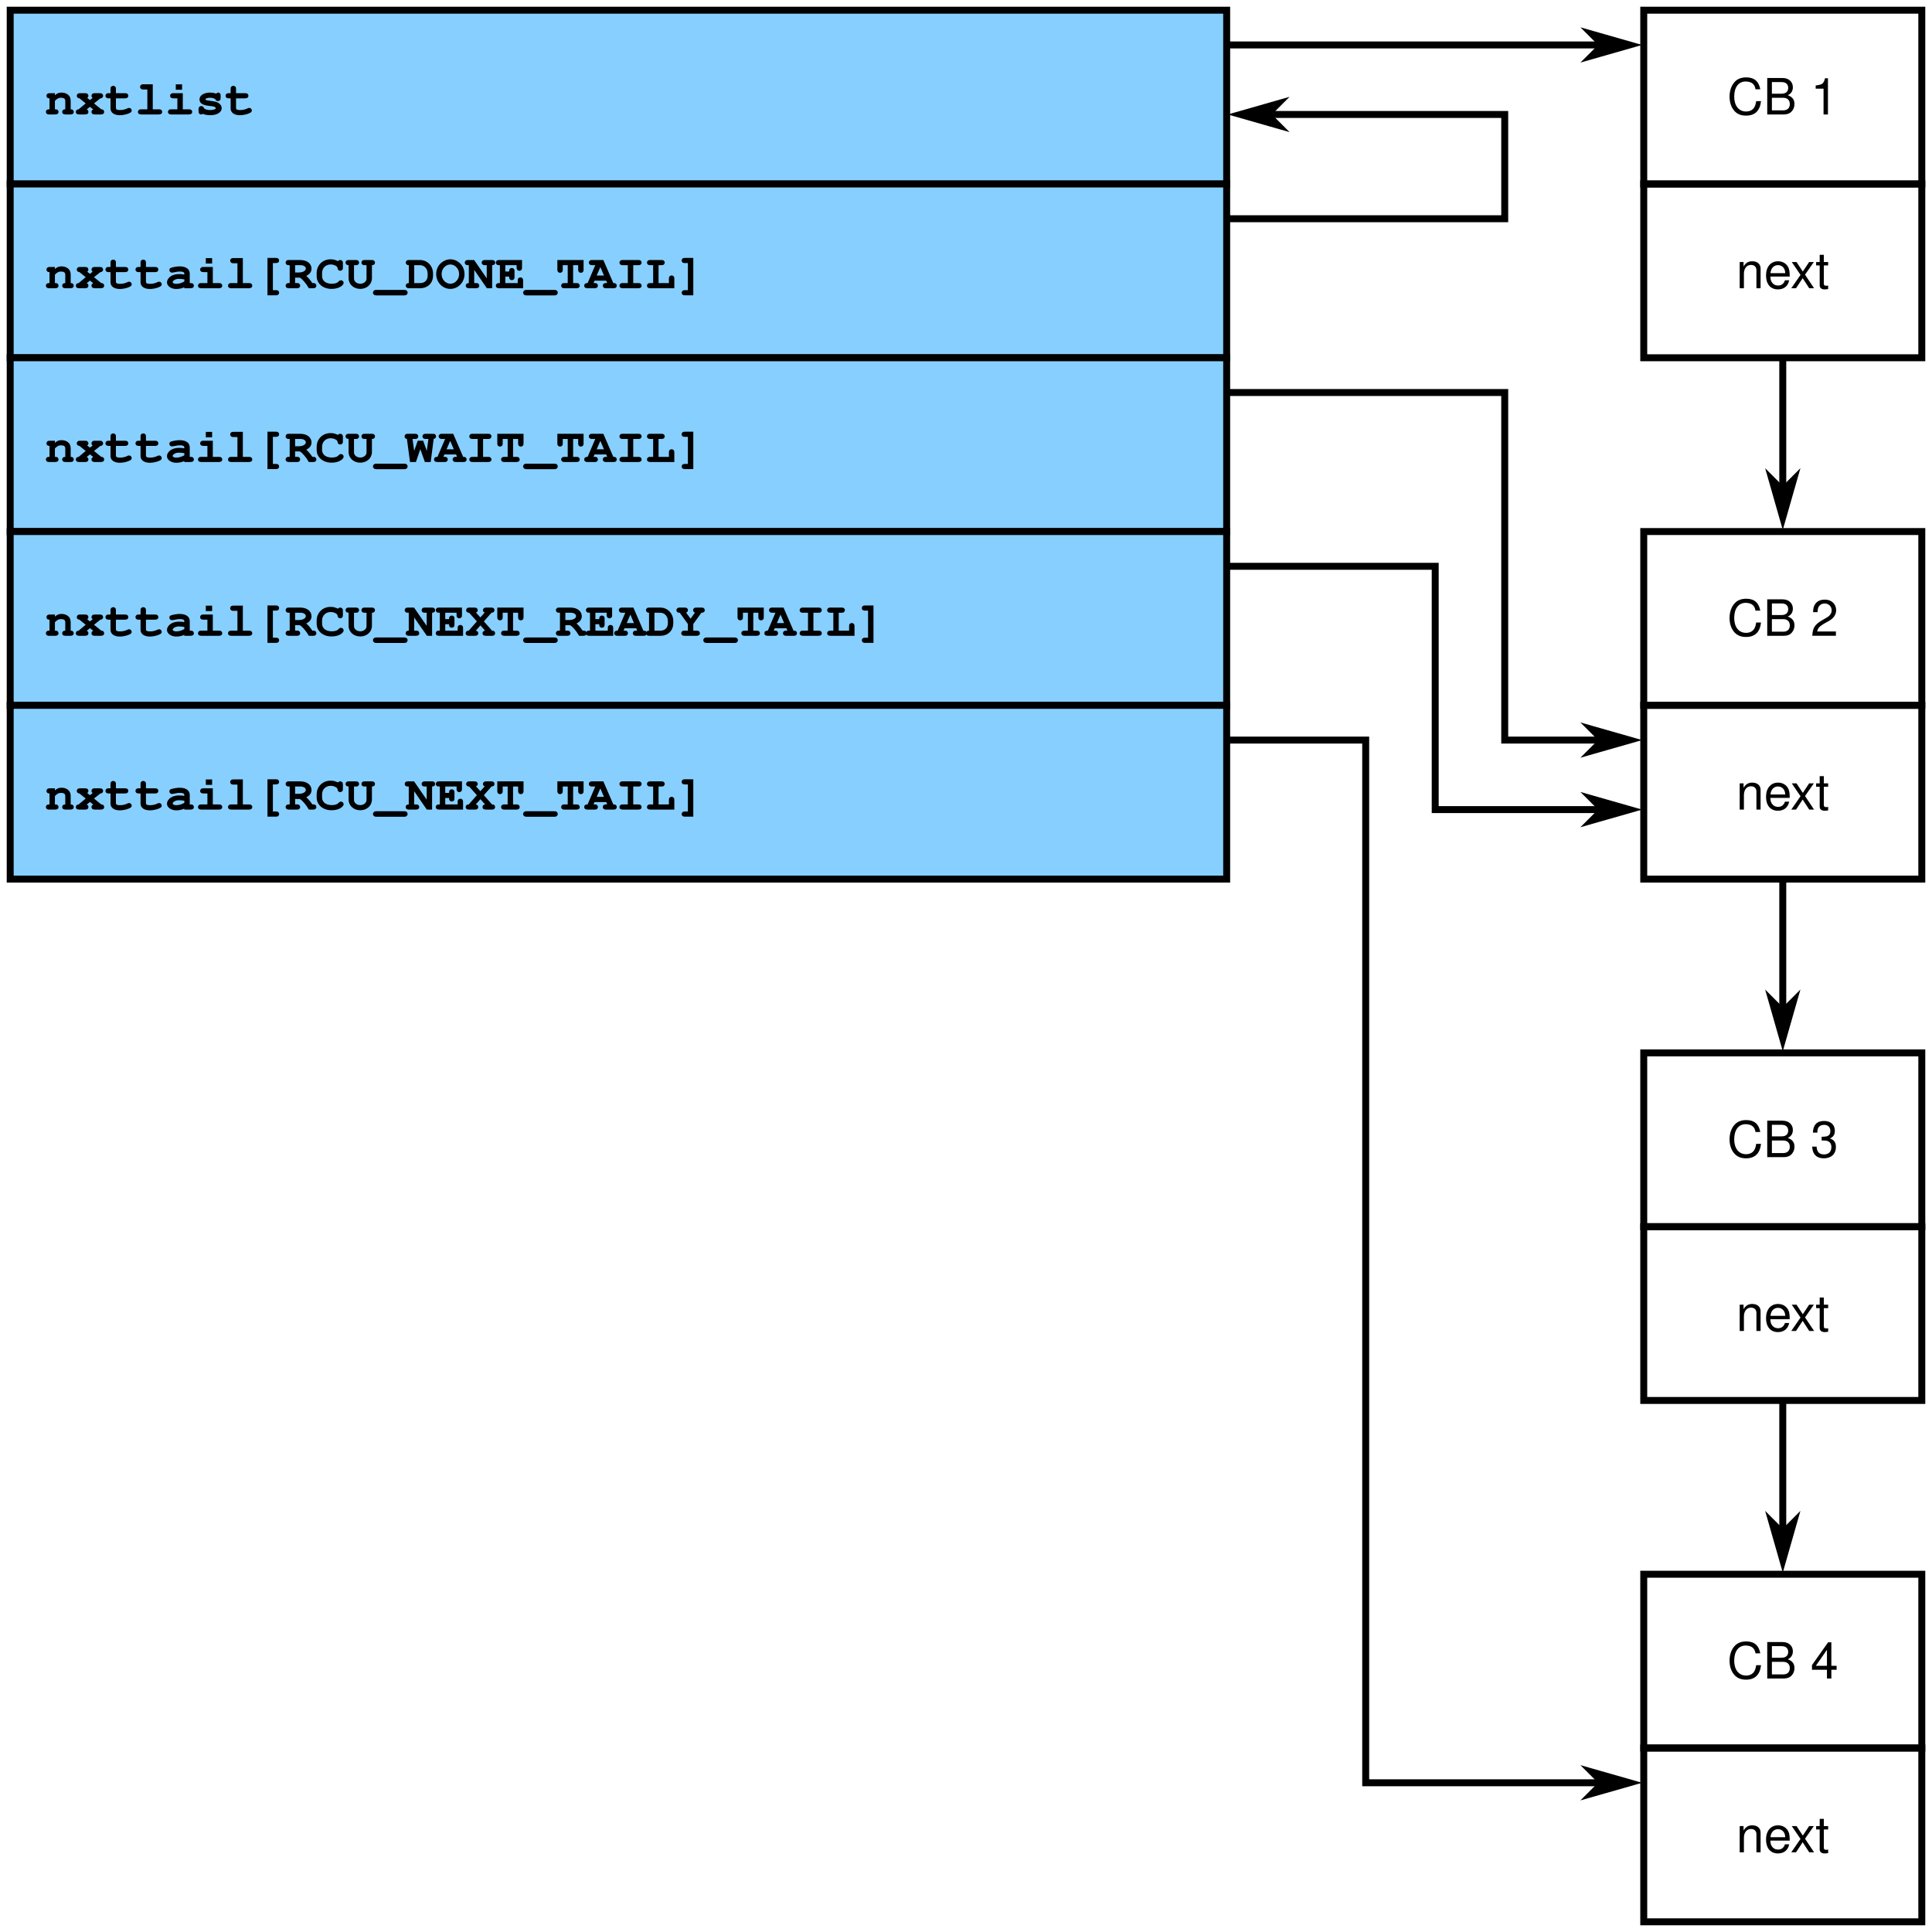
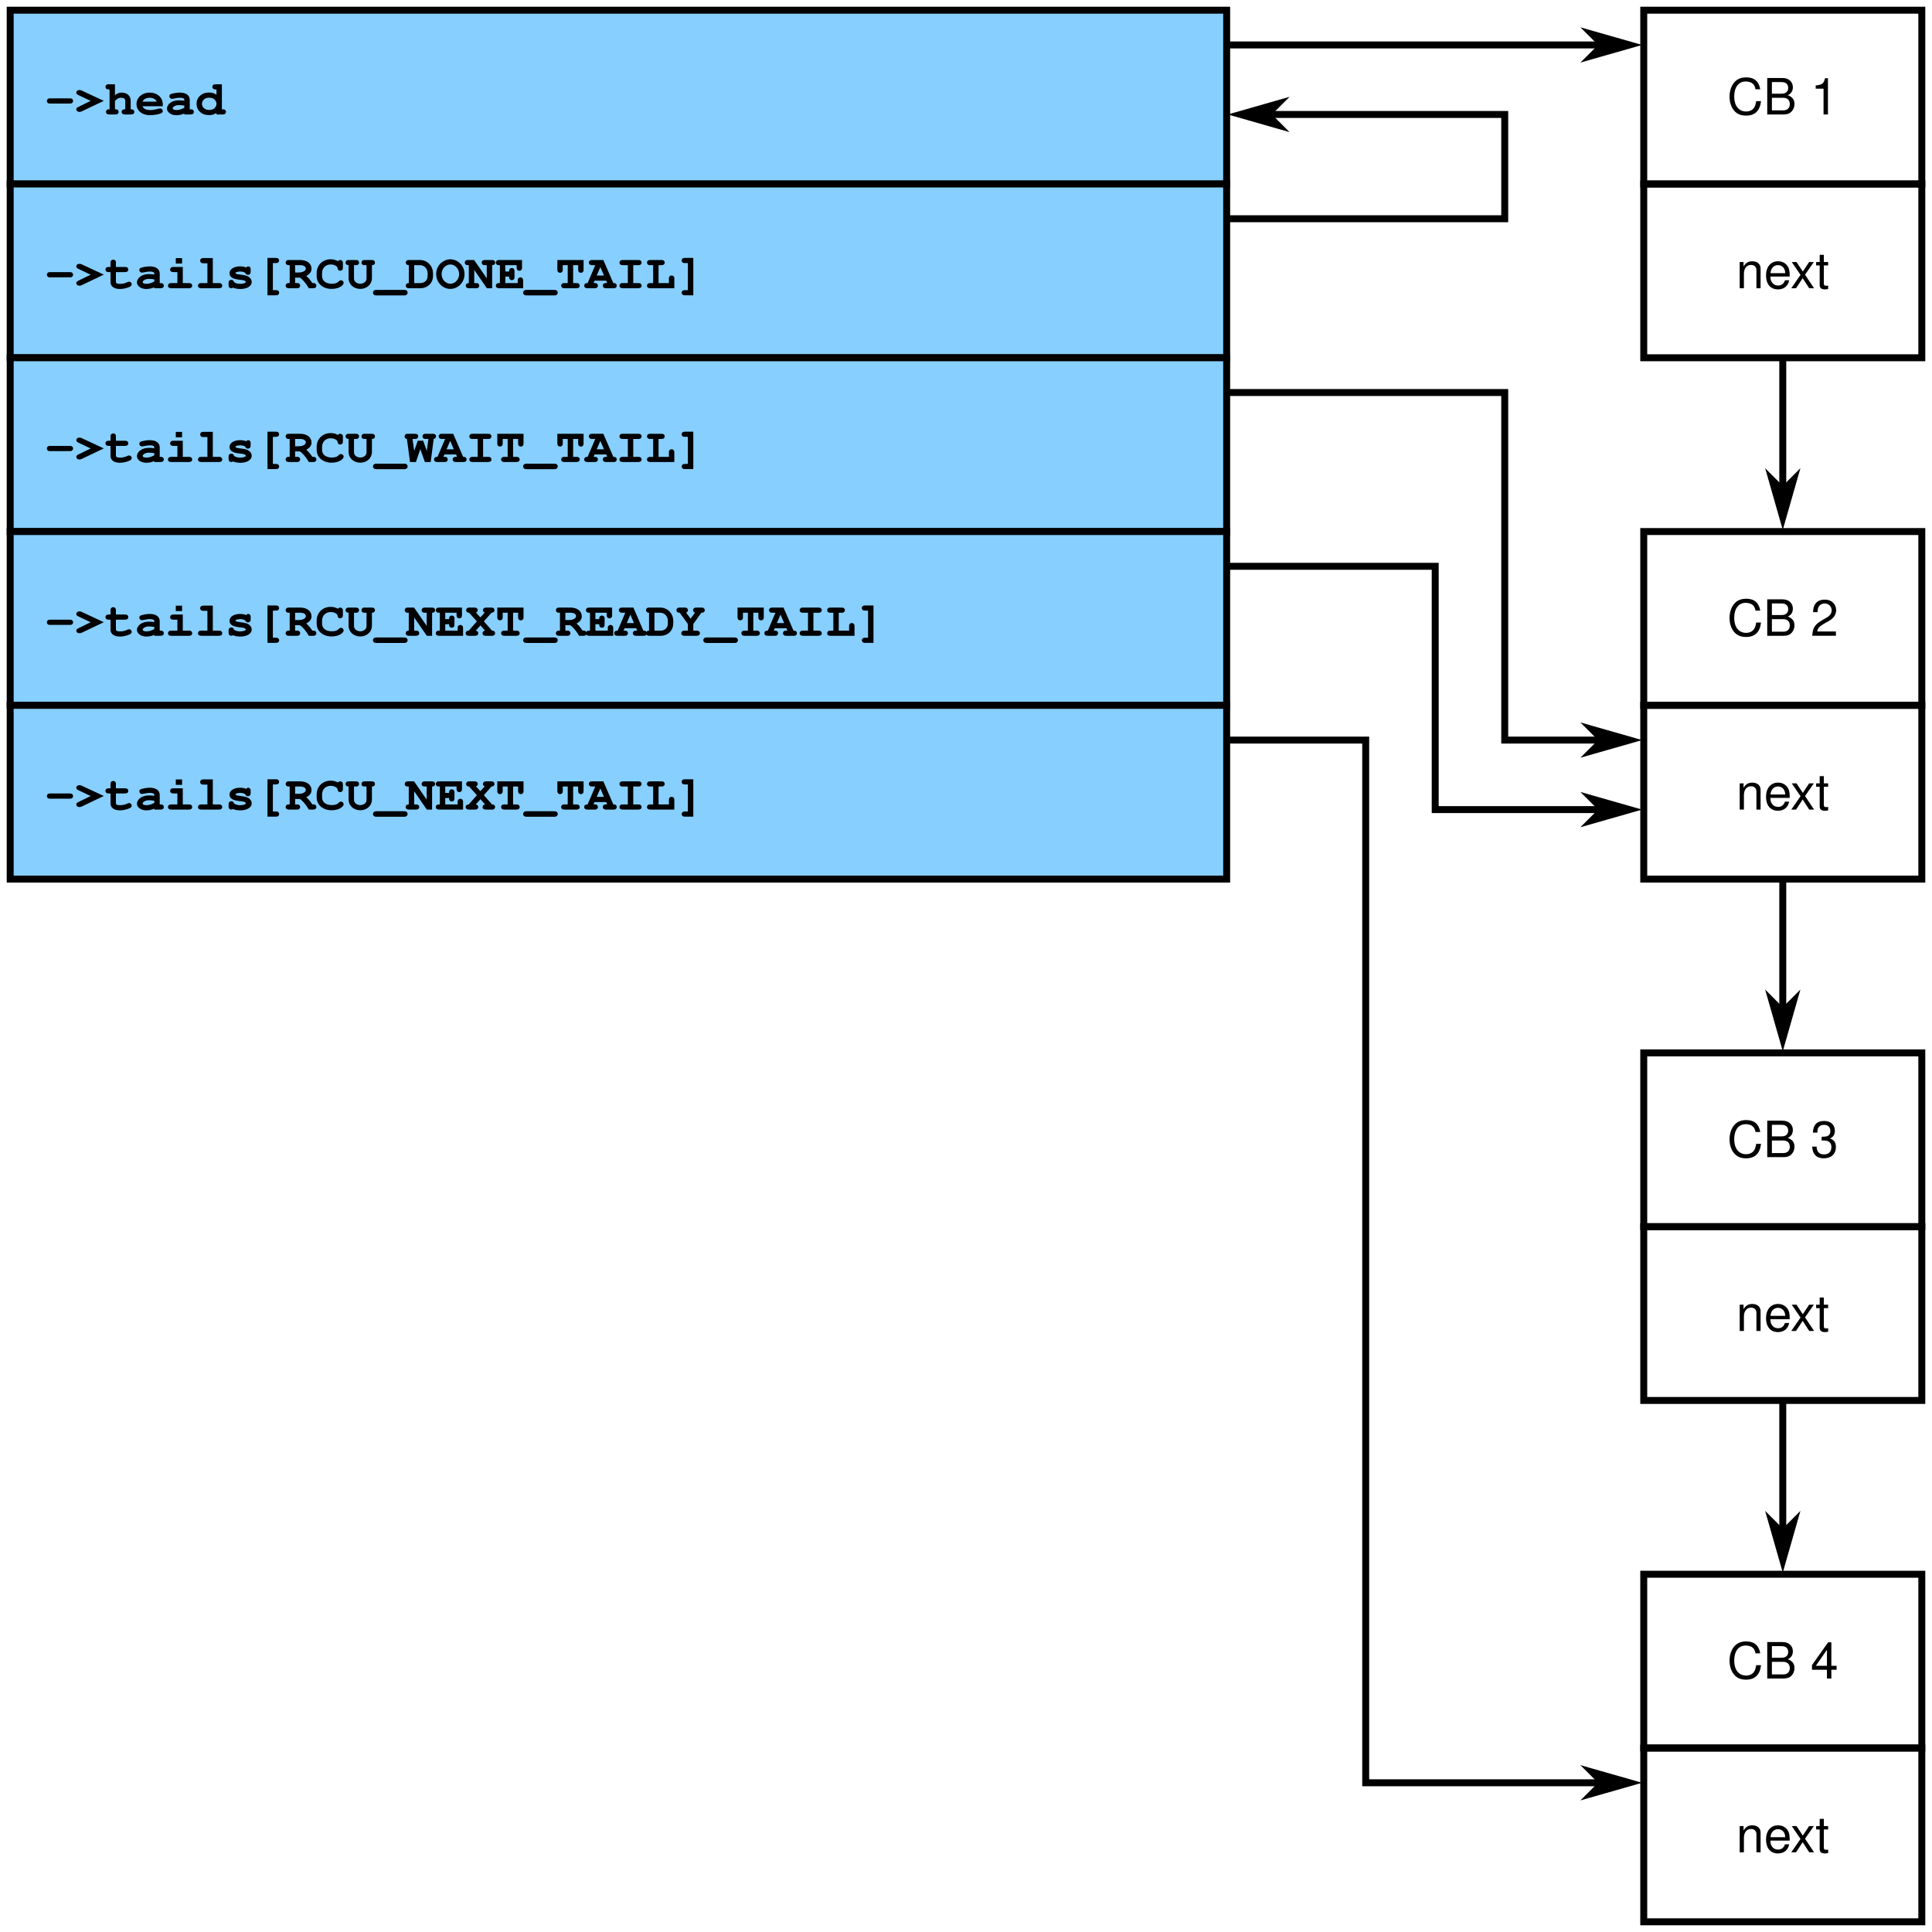
<svg xmlns="http://www.w3.org/2000/svg" width="10.4in" height="10.4in" viewBox="-66 -66 12507 12507" id="svg2" version="1.1">
  <defs id="defs92">
    <marker orient="auto" refY="0.0" refX="0.0" id="Arrow1Mend" style="overflow:visible;">
      <path id="path3852" d="M 0.0,0.0 L 5.0,-5.0 L -12.5,0.0 L 5.0,5.0 L 0.0,0.0 z " style="fill-rule:evenodd;stroke:#000000;stroke-width:1.0pt;" transform="scale(0.4) rotate(180) translate(10,0)" />
    </marker>
  </defs>
  <g style="stroke-width:.025in; fill:none" id="g4">
    <rect x="0" y="0" width="7875" height="1125" rx="0" style="stroke:#000000;stroke-width:45; stroke-linejoin:miter; stroke-linecap:butt; fill:#87cfff; " id="rect6" />
    <rect x="0" y="1125" width="7875" height="1125" rx="0" style="stroke:#000000;stroke-width:45; stroke-linejoin:miter; stroke-linecap:butt; fill:#87cfff; " id="rect8" />
    <rect x="0" y="2250" width="7875" height="1125" rx="0" style="stroke:#000000;stroke-width:45; stroke-linejoin:miter; stroke-linecap:butt; fill:#87cfff; " id="rect10" />
    <rect x="0" y="3375" width="7875" height="1125" rx="0" style="stroke:#000000;stroke-width:45; stroke-linejoin:miter; stroke-linecap:butt; fill:#87cfff; " id="rect12" />
    <rect x="0" y="4500" width="7875" height="1125" rx="0" style="stroke:#000000;stroke-width:45; stroke-linejoin:miter; stroke-linecap:butt; fill:#87cfff; " id="rect14" />
    <rect x="10575" y="0" width="1800" height="1125" rx="0" style="stroke:#000000;stroke-width:45; stroke-linejoin:miter; stroke-linecap:butt; " id="rect16" />
    <rect x="10575" y="1125" width="1800" height="1125" rx="0" style="stroke:#000000;stroke-width:45; stroke-linejoin:miter; stroke-linecap:butt; " id="rect18" />
    <polyline points="11475,2250 11475,3276 " style="stroke:#000000;stroke-width:45.004;stroke-linejoin:miter;stroke-linecap:butt;stroke-miterlimit:4;stroke-dasharray:none;marker-end:url(#Arrow1Mend)" id="polyline20" />
    <rect x="10575" y="6750" width="1800" height="1125" rx="0" style="stroke:#000000;stroke-width:45; stroke-linejoin:miter; stroke-linecap:butt; " id="rect24" />
    <rect x="10575" y="7875" width="1800" height="1125" rx="0" style="stroke:#000000;stroke-width:45; stroke-linejoin:miter; stroke-linecap:butt; " id="rect26" />
    <rect x="10575" y="10125" width="1800" height="1125" rx="0" style="stroke:#000000;stroke-width:45; stroke-linejoin:miter; stroke-linecap:butt; " id="rect28" />
    <rect x="10575" y="11250" width="1800" height="1125" rx="0" style="stroke:#000000;stroke-width:45; stroke-linejoin:miter; stroke-linecap:butt; " id="rect30" />
    <rect x="10575" y="3375" width="1800" height="1125" rx="0" style="stroke:#000000;stroke-width:45; stroke-linejoin:miter; stroke-linecap:butt; " id="rect32" />
    <polyline points="11475,5625 11475,6651 " style="stroke:#000000;stroke-width:45.004;stroke-linejoin:miter;stroke-linecap:butt;stroke-miterlimit:4;stroke-dasharray:none;marker-end:url(#Arrow1Mend)" id="polyline34" />
    <polyline points="7875,225 10476,225 " style="stroke:#000000;stroke-width:45.004;stroke-linejoin:miter;stroke-linecap:butt;stroke-miterlimit:4;stroke-dasharray:none;marker-end:url(#Arrow1Mend)" id="polyline38" />
    <polyline points="7875,1350 9675,1350 9675,675 7971,675 " style="stroke:#000000;stroke-width:45.004;stroke-linejoin:miter;stroke-linecap:butt;stroke-miterlimit:4;stroke-dasharray:none;marker-end:url(#Arrow1Mend)" id="polyline42" />
    <polyline points="7875,2475 9675,2475 9675,4725 10476,4725 " style="stroke:#000000;stroke-width:45.004;stroke-linejoin:miter;stroke-linecap:butt;stroke-miterlimit:4;stroke-dasharray:none;marker-end:url(#Arrow1Mend)" id="polyline46" />
    <polyline points="7875,3600 9225,3600 9225,5175 10476,5175 " style="stroke:#000000;stroke-width:45.004;stroke-linejoin:miter;stroke-linecap:butt;stroke-miterlimit:4;stroke-dasharray:none;marker-end:url(#Arrow1Mend)" id="polyline50" />
    <polyline points="7875,4725 8775,4725 8775,11475 10476,11475 " style="stroke:#000000;stroke-width:45.004;stroke-linejoin:miter;stroke-linecap:butt;stroke-miterlimit:4;stroke-dasharray:none;marker-end:url(#Arrow1Mend)" id="polyline54" />
    <rect x="10575" y="4500" width="1800" height="1125" rx="0" style="stroke:#000000;stroke-width:45; stroke-linejoin:miter; stroke-linecap:butt; " id="rect58" />
    <polyline points="11475,9000 11475,10026 " style="stroke:#000000;stroke-width:45.004;stroke-linejoin:miter;stroke-linecap:butt;stroke-miterlimit:4;stroke-dasharray:none;marker-end:url(#Arrow1Mend)" id="polyline60" />
-     <text xml:space="preserve" x="225" y="675" fill="#000000" font-family="Courier" font-style="normal" font-weight="bold" font-size="324" text-anchor="start" id="text64">nxtlist</text>
-     <text xml:space="preserve" x="225" y="1800" fill="#000000" font-family="Courier" font-style="normal" font-weight="bold" font-size="324" text-anchor="start" id="text66">nxttail[RCU_DONE_TAIL]</text>
-     <text xml:space="preserve" x="225" y="2925" fill="#000000" font-family="Courier" font-style="normal" font-weight="bold" font-size="324" text-anchor="start" id="text68">nxttail[RCU_WAIT_TAIL]</text>
-     <text xml:space="preserve" x="225" y="4050" fill="#000000" font-family="Courier" font-style="normal" font-weight="bold" font-size="324" text-anchor="start" id="text70">nxttail[RCU_NEXT_READY_TAIL]</text>
-     <text xml:space="preserve" x="225" y="5175" fill="#000000" font-family="Courier" font-style="normal" font-weight="bold" font-size="324" text-anchor="start" id="text72">nxttail[RCU_NEXT_TAIL]</text>
+     <text xml:space="preserve" x="225" y="675" font-style="normal" font-weight="bold" font-size="324" id="text64" style="font-size:324px;font-style:normal;font-weight:bold;text-anchor:start;fill:#000000;font-family:Courier">-&gt;head</text>
+     <text xml:space="preserve" x="225" y="1800" font-style="normal" font-weight="bold" font-size="324" id="text66" style="font-size:324px;font-style:normal;font-weight:bold;text-anchor:start;fill:#000000;font-family:Courier">-&gt;tails[RCU_DONE_TAIL]</text>
+     <text xml:space="preserve" x="225" y="2925" font-style="normal" font-weight="bold" font-size="324" id="text68" style="font-size:324px;font-style:normal;font-weight:bold;text-anchor:start;fill:#000000;font-family:Courier">-&gt;tails[RCU_WAIT_TAIL]</text>
+     <text xml:space="preserve" x="225" y="4050" font-style="normal" font-weight="bold" font-size="324" id="text70" style="font-size:324px;font-style:normal;font-weight:bold;text-anchor:start;fill:#000000;font-family:Courier">-&gt;tails[RCU_NEXT_READY_TAIL]</text>
+     <text xml:space="preserve" x="225" y="5175" font-style="normal" font-weight="bold" font-size="324" id="text72" style="font-size:324px;font-style:normal;font-weight:bold;text-anchor:start;fill:#000000;font-family:Courier">-&gt;tails[RCU_NEXT_TAIL]</text>
    <text xml:space="preserve" x="11475" y="675" fill="#000000" font-family="Helvetica" font-style="normal" font-weight="normal" font-size="324" text-anchor="middle" id="text74">CB 1</text>
    <text xml:space="preserve" x="11475" y="1800" fill="#000000" font-family="Helvetica" font-style="normal" font-weight="normal" font-size="324" text-anchor="middle" id="text76">next</text>
    <text xml:space="preserve" x="11475" y="7425" fill="#000000" font-family="Helvetica" font-style="normal" font-weight="normal" font-size="324" text-anchor="middle" id="text78">CB 3</text>
    <text xml:space="preserve" x="11475" y="8550" fill="#000000" font-family="Helvetica" font-style="normal" font-weight="normal" font-size="324" text-anchor="middle" id="text80">next</text>
    <text xml:space="preserve" x="11475" y="10800" fill="#000000" font-family="Helvetica" font-style="normal" font-weight="normal" font-size="324" text-anchor="middle" id="text82">CB 4</text>
    <text xml:space="preserve" x="11475" y="11925" fill="#000000" font-family="Helvetica" font-style="normal" font-weight="normal" font-size="324" text-anchor="middle" id="text84">next</text>
    <text xml:space="preserve" x="11475" y="4050" fill="#000000" font-family="Helvetica" font-style="normal" font-weight="normal" font-size="324" text-anchor="middle" id="text86">CB 2</text>
    <text xml:space="preserve" x="11475" y="5175" fill="#000000" font-family="Helvetica" font-style="normal" font-weight="normal" font-size="324" text-anchor="middle" id="text88">next</text>
  </g>
</svg>
